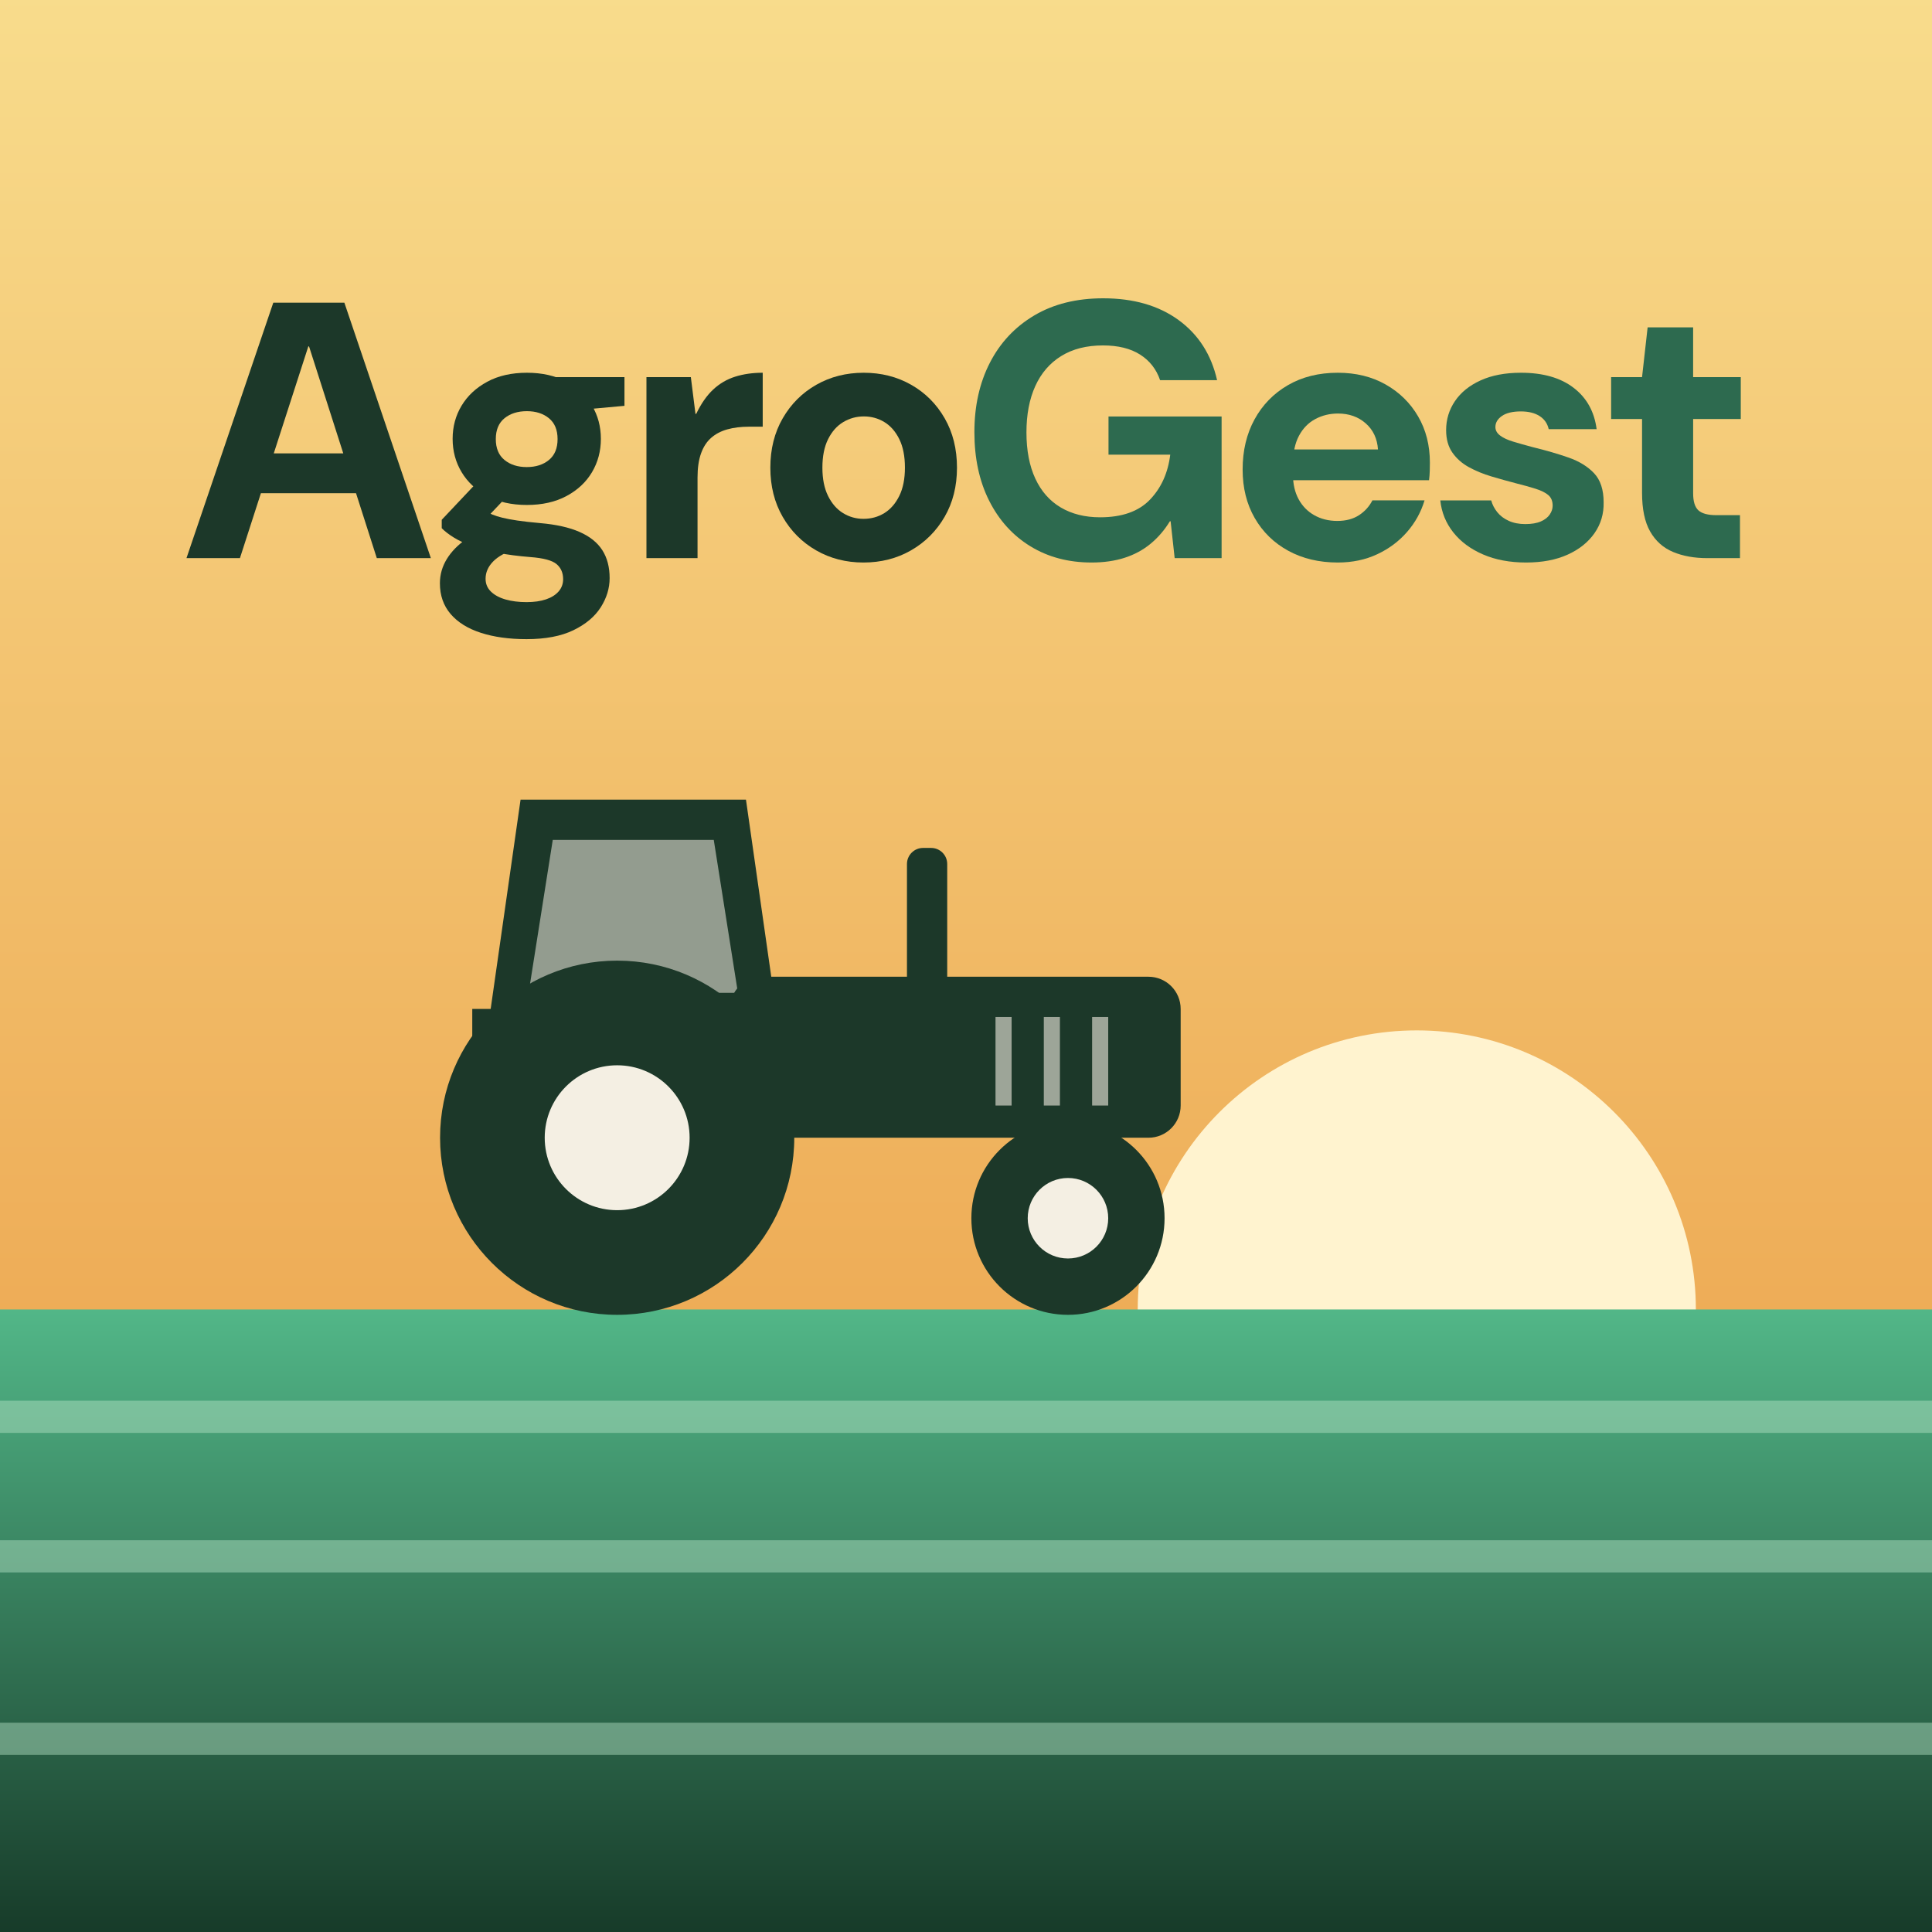
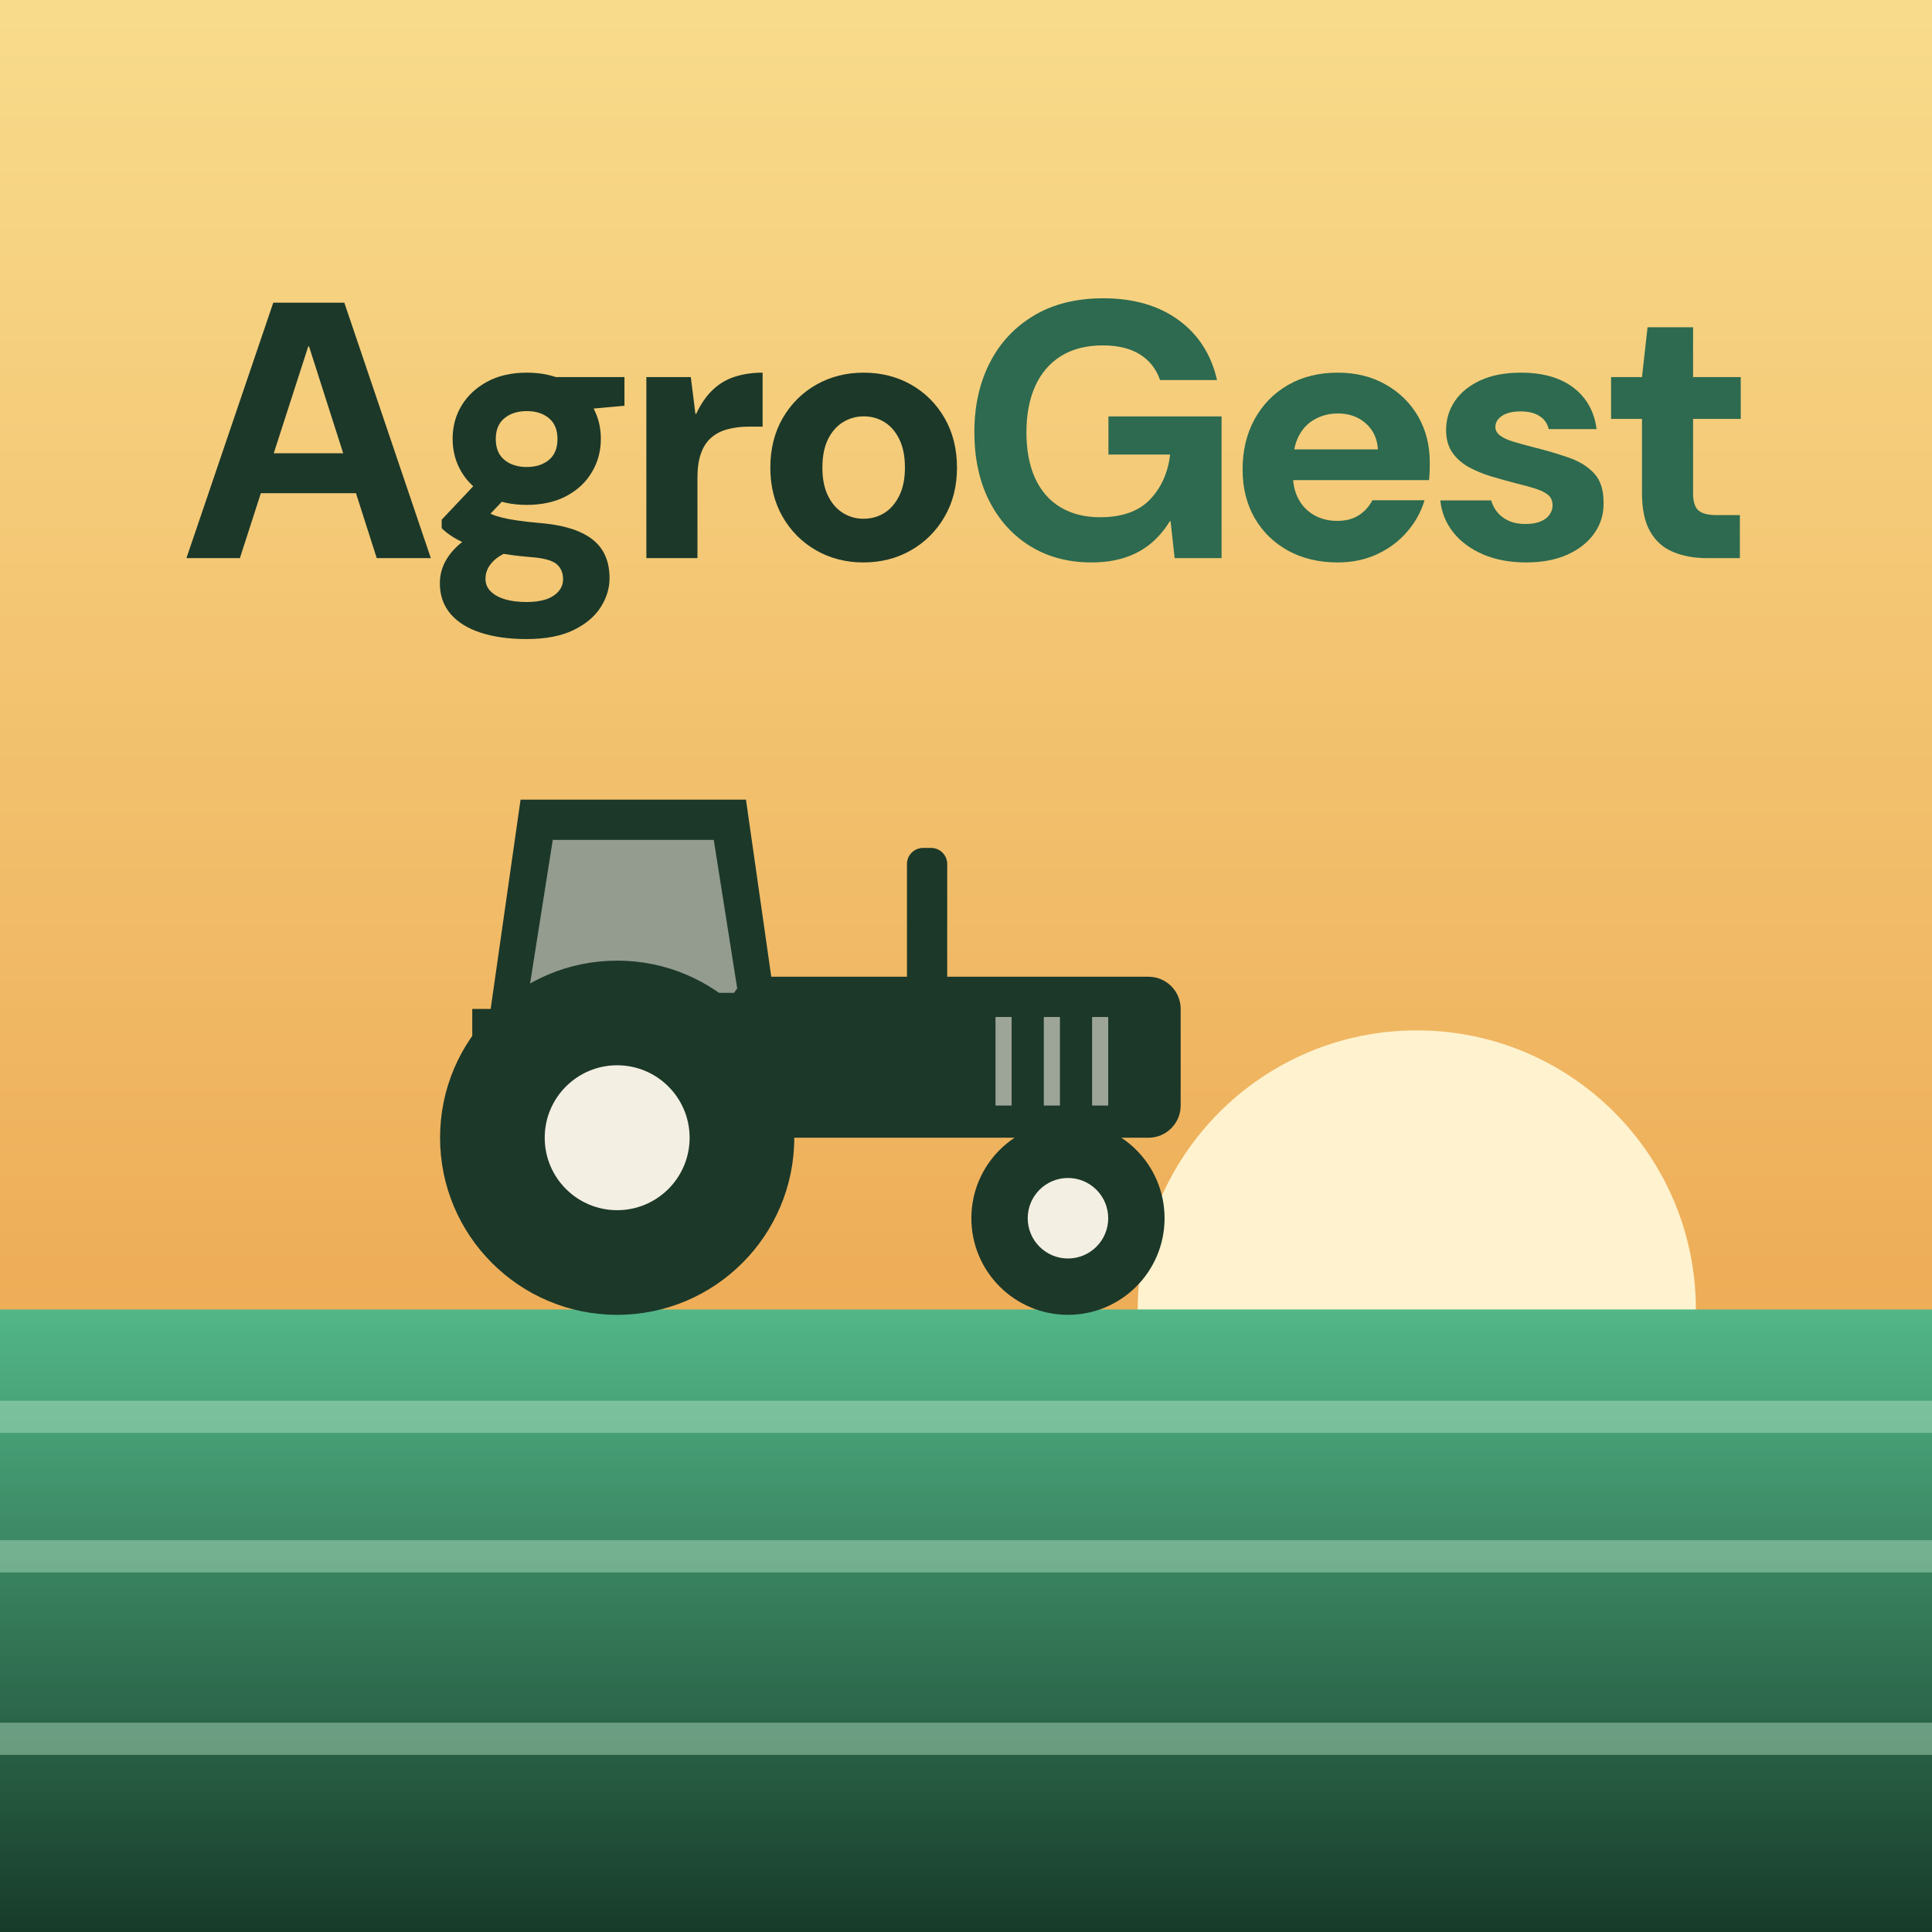
<svg xmlns="http://www.w3.org/2000/svg" viewBox="0 0 180 180">
  <defs>
    <linearGradient id="sky" x1="0" y1="0" x2="0" y2="1">
      <stop stop-color="#F8DC8C" />
      <stop offset="1" stop-color="#E9963E" />
    </linearGradient>
    <linearGradient id="fld" x1="0" y1="0" x2="0" y2="1">
      <stop stop-color="#52B788" />
      <stop offset="1" stop-color="#173B29" />
    </linearGradient>
  </defs>
  <rect width="180" height="180" fill="url(#sky)" />
  <circle cx="132" cy="122" r="26" fill="#FFF3CF" />
-   <path fill="#1C3829" d="M17.374 52.0 25.462 28.2H32.084L40.142 52.0H35.106L28.793 32.276H28.725L22.354 52.0ZM21.189 45.95 22.443 42.238H34.687L35.919 45.95Z" />
-   <path fill="#1C3829" d="M49.056 59.548Q46.625 59.548 44.802 58.958Q42.979 58.369 41.982 57.204Q40.985 56.039 40.985 54.344Q40.985 53.136 41.626 52.087Q42.266 51.038 43.481 50.193Q44.696 49.347 46.464 48.732L48.127 51.114Q46.634 51.599 45.937 52.319Q45.24 53.039 45.24 53.923Q45.24 54.631 45.739 55.117Q46.239 55.604 47.101 55.852Q47.964 56.099 49.056 56.099Q50.11 56.099 50.871 55.841Q51.631 55.583 52.049 55.099Q52.466 54.614 52.466 53.962Q52.466 53.071 51.851 52.554Q51.236 52.037 49.413 51.901Q47.713 51.765 46.381 51.505Q45.049 51.245 44.034 50.89Q43.018 50.534 42.303 50.093Q41.588 49.652 41.155 49.21V48.428L44.825 44.539L47.866 45.586L43.82 49.852L45.188 47.624Q45.528 47.796 45.893 47.948Q46.258 48.101 46.805 48.235Q47.351 48.37 48.194 48.496Q49.037 48.621 50.321 48.736Q52.555 48.927 53.993 49.558Q55.431 50.189 56.115 51.256Q56.798 52.323 56.798 53.86Q56.798 55.281 55.967 56.584Q55.135 57.887 53.42 58.717Q51.705 59.548 49.056 59.548ZM49.087 47.046Q46.945 47.046 45.395 46.214Q43.844 45.383 43.007 43.99Q42.171 42.597 42.171 40.887Q42.171 39.177 43.007 37.791Q43.844 36.404 45.395 35.566Q46.945 34.728 49.087 34.728Q51.229 34.728 52.78 35.566Q54.331 36.404 55.157 37.791Q55.982 39.177 55.982 40.887Q55.982 42.597 55.157 43.99Q54.331 45.383 52.78 46.214Q51.229 47.046 49.087 47.046ZM49.077 43.516Q50.342 43.516 51.145 42.854Q51.948 42.192 51.948 40.909Q51.948 39.626 51.145 38.967Q50.342 38.308 49.087 38.308Q47.811 38.308 47.002 38.967Q46.193 39.626 46.193 40.909Q46.193 42.192 47.002 42.854Q47.811 43.516 49.077 43.516ZM51.851 38.387 51.111 35.136H58.18V37.81Z" />
-   <path fill="#1C3829" d="M60.228 52.0V35.136H64.365L64.795 38.56H64.863Q65.549 37.13 66.443 36.294Q67.337 35.458 68.495 35.093Q69.654 34.728 71.06 34.728V39.755H69.758Q68.66 39.755 67.768 40.002Q66.876 40.248 66.258 40.791Q65.639 41.333 65.314 42.243Q64.988 43.153 64.988 44.486V52.0Z" />
-   <path fill="#1C3829" d="M80.447 52.408Q78.008 52.408 76.038 51.276Q74.068 50.144 72.92 48.15Q71.771 46.155 71.771 43.574Q71.771 40.97 72.926 38.97Q74.081 36.97 76.054 35.849Q78.027 34.728 80.467 34.728Q82.923 34.728 84.893 35.849Q86.863 36.97 88.011 38.967Q89.16 40.963 89.16 43.572Q89.16 46.166 88.005 48.155Q86.85 50.144 84.877 51.276Q82.904 52.408 80.447 52.408ZM80.447 48.339Q81.521 48.339 82.386 47.808Q83.25 47.277 83.78 46.212Q84.31 45.147 84.31 43.569Q84.31 41.977 83.786 40.915Q83.262 39.853 82.396 39.325Q81.531 38.797 80.484 38.797Q79.444 38.797 78.562 39.325Q77.681 39.853 77.151 40.917Q76.621 41.98 76.621 43.572Q76.621 45.145 77.151 46.211Q77.681 47.277 78.55 47.808Q79.419 48.339 80.447 48.339Z" />
-   <path fill="#2D6A4F" d="M101.7 52.408Q98.461 52.408 95.996 50.894Q93.53 49.38 92.156 46.648Q90.782 43.915 90.782 40.265Q90.782 36.605 92.225 33.796Q93.668 30.986 96.36 29.389Q99.052 27.792 102.783 27.792Q107.011 27.792 109.795 29.811Q112.578 31.831 113.393 35.418H108.083Q107.562 33.889 106.221 33.036Q104.88 32.183 102.758 32.183Q100.468 32.183 98.873 33.17Q97.277 34.157 96.454 35.972Q95.632 37.786 95.632 40.287Q95.632 42.81 96.456 44.587Q97.281 46.364 98.828 47.279Q100.376 48.195 102.496 48.195Q105.56 48.195 107.137 46.553Q108.714 44.91 109.029 42.36H103.277V38.803H113.814V52.0H109.441L109.064 48.566H108.996Q108.244 49.796 107.194 50.662Q106.145 51.528 104.777 51.968Q103.409 52.408 101.7 52.408Z" />
-   <path fill="#2D6A4F" d="M124.638 52.408Q122.027 52.408 120.026 51.314Q118.024 50.22 116.899 48.264Q115.773 46.308 115.773 43.743Q115.773 41.101 116.882 39.074Q117.99 37.047 119.987 35.888Q121.983 34.728 124.64 34.728Q127.166 34.728 129.098 35.822Q131.03 36.916 132.125 38.8Q133.219 40.683 133.219 43.097Q133.219 43.437 133.208 43.861Q133.197 44.285 133.141 44.739H119.162V41.873H128.383Q128.281 40.358 127.241 39.443Q126.201 38.528 124.66 38.528Q123.504 38.528 122.542 39.043Q121.579 39.558 121.022 40.6Q120.465 41.642 120.465 43.246V44.241Q120.465 45.534 120.984 46.501Q121.504 47.468 122.447 48.001Q123.391 48.534 124.594 48.534Q125.793 48.534 126.611 48.002Q127.429 47.471 127.864 46.618H132.721Q132.235 48.247 131.095 49.559Q129.954 50.871 128.31 51.639Q126.666 52.408 124.638 52.408Z" />
-   <path fill="#2D6A4F" d="M142.181 52.408Q139.913 52.408 138.172 51.656Q136.432 50.905 135.397 49.597Q134.363 48.289 134.19 46.621H138.931Q139.091 47.214 139.498 47.719Q139.904 48.225 140.566 48.526Q141.227 48.827 142.106 48.827Q143.001 48.827 143.562 48.579Q144.122 48.332 144.389 47.933Q144.657 47.535 144.657 47.112Q144.657 46.466 144.248 46.122Q143.84 45.778 143.06 45.534Q142.28 45.289 141.217 45.021Q140.109 44.733 138.957 44.39Q137.804 44.047 136.85 43.523Q135.895 42.999 135.313 42.164Q134.732 41.329 134.732 40.074Q134.732 38.586 135.556 37.369Q136.381 36.151 137.944 35.44Q139.507 34.728 141.705 34.728Q144.785 34.728 146.612 36.131Q148.438 37.533 148.754 39.984H144.29Q144.111 39.193 143.438 38.762Q142.766 38.331 141.693 38.331Q140.545 38.331 139.934 38.753Q139.323 39.176 139.323 39.786Q139.323 40.241 139.754 40.572Q140.185 40.903 140.965 41.141Q141.746 41.379 142.803 41.66Q144.658 42.112 146.142 42.631Q147.627 43.15 148.517 44.091Q149.407 45.032 149.407 46.804Q149.441 48.405 148.555 49.675Q147.668 50.945 146.048 51.676Q144.428 52.408 142.181 52.408Z" />
-   <path fill="#2D6A4F" d="M159.066 52.0Q157.251 52.0 155.878 51.426Q154.504 50.851 153.745 49.526Q152.986 48.201 152.986 45.913V39.037H150.105V35.136H152.986L153.506 30.499H157.745V35.136H162.184V39.037H157.746V45.957Q157.746 47.103 158.238 47.55Q158.731 47.997 159.926 47.997H162.109V52.0Z" />
+   <path fill="#1C3829" d="M17.37 52 25.46 28.2H32.08L40.14 52H35.1L28.79 32.27H28.72L22.35 52ZM21.18 45.95 22.44 42.23H34.68L35.91 45.95Z" />
+   <path fill="#1C3829" d="M49.05 59.54Q46.62 59.54 44.8 58.95Q42.97 58.36 41.98 57.2Q40.98 56.03 40.98 54.34Q40.98 53.13 41.62 52.08Q42.26 51.03 43.48 50.19Q44.69 49.34 46.46 48.73L48.12 51.11Q46.63 51.59 45.93 52.31Q45.23 53.03 45.23 53.92Q45.23 54.63 45.73 55.11Q46.23 55.6 47.1 55.85Q47.96 56.09 49.05 56.09Q50.11 56.09 50.87 55.84Q51.63 55.58 52.04 55.09Q52.46 54.61 52.46 53.96Q52.46 53.07 51.85 52.55Q51.23 52.03 49.41 51.9Q47.71 51.76 46.38 51.5Q45.04 51.24 44.03 50.88Q43.01 50.53 42.3 50.09Q41.58 49.65 41.15 49.21V48.42L44.82 44.53L47.86 45.58L43.81 49.85L45.18 47.62Q45.52 47.79 45.89 47.94Q46.25 48.1 46.8 48.23Q47.35 48.37 48.19 48.49Q49.03 48.62 50.32 48.73Q52.55 48.92 53.99 49.55Q55.43 50.18 56.11 51.25Q56.79 52.32 56.79 53.86Q56.79 55.28 55.96 56.58Q55.13 57.88 53.42 58.71Q51.7 59.54 49.05 59.54ZM49.08 47.04Q46.94 47.04 45.39 46.21Q43.84 45.38 43 43.98Q42.17 42.59 42.17 40.88Q42.17 39.17 43 37.79Q43.84 36.4 45.39 35.56Q46.94 34.72 49.08 34.72Q51.22 34.72 52.78 35.56Q54.33 36.4 55.15 37.79Q55.98 39.17 55.98 40.88Q55.98 42.59 55.15 43.98Q54.33 45.38 52.78 46.21Q51.22 47.04 49.08 47.04ZM49.07 43.51Q50.34 43.51 51.14 42.85Q51.94 42.19 51.94 40.9Q51.94 39.62 51.14 38.96Q50.34 38.3 49.08 38.3Q47.81 38.3 47 38.96Q46.19 39.62 46.19 40.9Q46.19 42.19 47 42.85Q47.81 43.51 49.07 43.51ZM51.85 38.38 51.11 35.13H58.18V37.8Z" />
+   <path fill="#1C3829" d="M60.22 52V35.13H64.36L64.79 38.56H64.86Q65.54 37.12 66.44 36.29Q67.33 35.45 68.49 35.09Q69.65 34.72 71.05 34.72V39.75H69.75Q68.65 39.75 67.76 40Q66.87 40.24 66.25 40.79Q65.63 41.33 65.31 42.24Q64.98 43.15 64.98 44.48V52Z" />
+   <path fill="#1C3829" d="M80.44 52.4Q78 52.4 76.03 51.27Q74.06 50.14 72.91 48.14Q71.77 46.15 71.77 43.57Q71.77 40.96 72.92 38.96Q74.08 36.96 76.05 35.84Q78.02 34.72 80.46 34.72Q82.92 34.72 84.89 35.84Q86.86 36.96 88.01 38.96Q89.16 40.96 89.16 43.57Q89.16 46.16 88 48.15Q86.85 50.14 84.87 51.27Q82.9 52.4 80.44 52.4ZM80.44 48.33Q81.52 48.33 82.38 47.8Q83.24 47.27 83.77 46.21Q84.31 45.14 84.31 43.56Q84.31 41.97 83.78 40.91Q83.26 39.85 82.39 39.32Q81.53 38.79 80.48 38.79Q79.44 38.79 78.56 39.32Q77.68 39.85 77.15 40.91Q76.62 41.98 76.62 43.57Q76.62 45.14 77.15 46.21Q77.68 47.27 78.55 47.8Q79.41 48.33 80.44 48.33Z" />
+   <path fill="#2D6A4F" d="M101.69 52.4Q98.46 52.4 95.99 50.89Q93.53 49.37 92.15 46.64Q90.78 43.91 90.78 40.26Q90.78 36.6 92.22 33.79Q93.66 30.98 96.36 29.38Q99.05 27.79 102.78 27.79Q107.01 27.79 109.79 29.81Q112.57 31.83 113.39 35.41H108.08Q107.56 33.88 106.22 33.03Q104.87 32.18 102.75 32.18Q100.46 32.18 98.87 33.16Q97.27 34.15 96.45 35.97Q95.63 37.78 95.63 40.28Q95.63 42.8 96.45 44.58Q97.28 46.36 98.82 47.27Q100.37 48.19 102.49 48.19Q105.55 48.19 107.13 46.55Q108.71 44.91 109.02 42.35H103.27V38.8H113.81V52H109.44L109.06 48.56H108.99Q108.24 49.79 107.19 50.66Q106.14 51.52 104.77 51.96Q103.4 52.4 101.69 52.4Z" />
+   <path fill="#2D6A4F" d="M124.63 52.4Q122.02 52.4 120.02 51.31Q118.02 50.21 116.89 48.26Q115.77 46.3 115.77 43.74Q115.77 41.1 116.88 39.07Q117.99 37.04 119.98 35.88Q121.98 34.72 124.64 34.72Q127.16 34.72 129.09 35.82Q131.03 36.91 132.12 38.79Q133.21 40.68 133.21 43.09Q133.21 43.43 133.2 43.86Q133.19 44.28 133.14 44.73H119.16V41.87H128.38Q128.28 40.35 127.24 39.44Q126.2 38.52 124.65 38.52Q123.5 38.52 122.54 39.04Q121.57 39.55 121.02 40.59Q120.46 41.64 120.46 43.24V44.24Q120.46 45.53 120.98 46.5Q121.5 47.46 122.44 48Q123.39 48.53 124.59 48.53Q125.79 48.53 126.61 48Q127.42 47.47 127.86 46.61H132.72Q132.23 48.24 131.09 49.55Q129.95 50.87 128.31 51.63Q126.66 52.4 124.63 52.4Z" />
+   <path fill="#2D6A4F" d="M142.18 52.4Q139.91 52.4 138.17 51.65Q136.43 50.9 135.39 49.59Q134.36 48.28 134.19 46.62H138.93Q139.09 47.21 139.49 47.71Q139.9 48.22 140.56 48.52Q141.22 48.82 142.1 48.82Q143 48.82 143.56 48.57Q144.12 48.33 144.38 47.93Q144.65 47.53 144.65 47.11Q144.65 46.46 144.24 46.12Q143.83 45.77 143.06 45.53Q142.28 45.28 141.21 45.02Q140.1 44.73 138.95 44.39Q137.8 44.04 136.84 43.52Q135.89 42.99 135.31 42.16Q134.73 41.32 134.73 40.07Q134.73 38.58 135.55 37.36Q136.38 36.15 137.94 35.43Q139.5 34.72 141.7 34.72Q144.78 34.72 146.61 36.13Q148.43 37.53 148.75 39.98H144.29Q144.11 39.19 143.43 38.76Q142.76 38.33 141.69 38.33Q140.54 38.33 139.93 38.75Q139.32 39.17 139.32 39.78Q139.32 40.24 139.75 40.57Q140.18 40.9 140.96 41.14Q141.74 41.37 142.8 41.65Q144.65 42.11 146.14 42.63Q147.62 43.14 148.51 44.09Q149.4 45.03 149.4 46.8Q149.44 48.4 148.55 49.67Q147.66 50.94 146.04 51.67Q144.42 52.4 142.18 52.4Z" />
+   <path fill="#2D6A4F" d="M159.06 52Q157.25 52 155.87 51.42Q154.5 50.85 153.74 49.52Q152.98 48.2 152.98 45.91V39.03H150.1V35.13H152.98L153.5 30.49H157.74V35.13H162.18V39.03H157.74V45.95Q157.74 47.1 158.23 47.55Q158.73 47.99 159.92 47.99H162.1V52Z" />
  <rect y="122" width="180" height="58" fill="url(#fld)" />
  <path d="M0 132H180M0 145H180M0 162H180" stroke="#B7E4C7" stroke-width="3" opacity=".45" />
  <g transform="translate(38 70) scale(.75)">
    <path d="M14 6H42L46 34H10Z" fill="#1C3829" />
    <path d="M18 11H38L41 30H15Z" fill="#F4EFE3" opacity=".55" />
    <rect x="40" y="28" width="56" height="20" rx="4" fill="#1C3829" />
    <rect x="8" y="32" width="40" height="12" fill="#1C3829" />
    <rect x="62" y="12" width="5" height="18" rx="2" fill="#1C3829" />
    <path d="M74 33V44M80 33V44M86 33V44" stroke="#F4EFE3" stroke-width="2" opacity=".6" />
    <circle cx="26" cy="48" r="22" fill="#1C3829" />
    <circle cx="26" cy="48" r="9" fill="#F4EFE3" />
    <circle cx="82" cy="58" r="12" fill="#1C3829" />
    <circle cx="82" cy="58" r="5" fill="#F4EFE3" />
  </g>
</svg>
